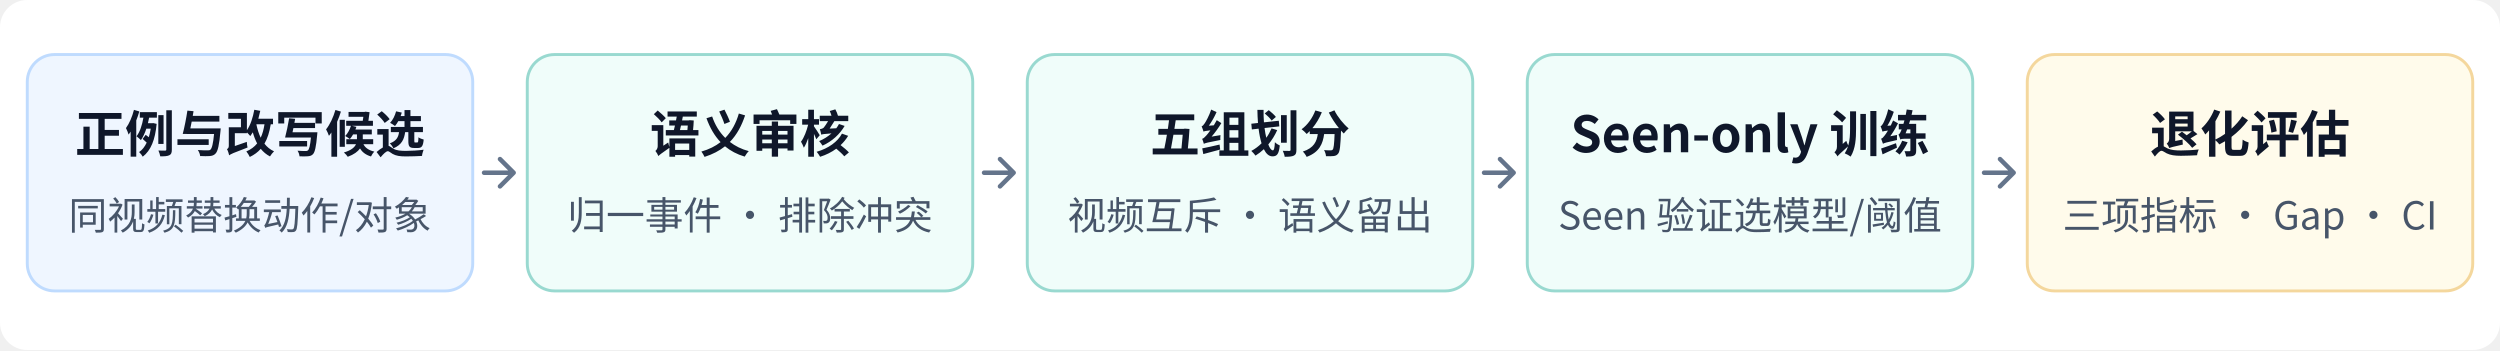
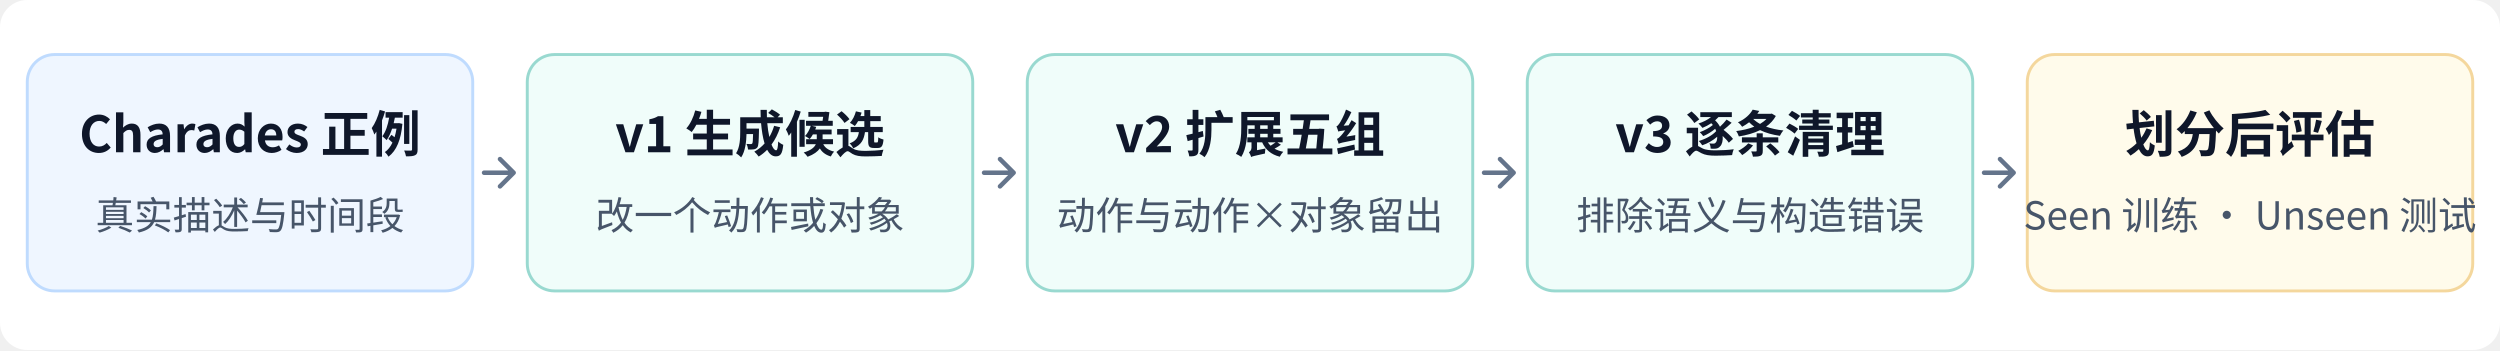
<svg xmlns="http://www.w3.org/2000/svg" width="1100" height="154" viewBox="0 0 1100 154" role="img" aria-labelledby="title desc">
  <rect width="1100" height="154" rx="12" fill="#FFFFFF" />
  <rect x="12" y="24" width="196" height="104" rx="12" fill="#EFF6FF" stroke="#BFDBFE" stroke-width="1.3" />
-   <text x="110" y="67" fill="#0F172A" font-family="Noto Sans CJK SC, Microsoft YaHei, PingFang SC, Arial, sans-serif" font-size="22" font-weight="600" text-anchor="middle">正例与改写候选</text>
-   <text x="110" y="101" fill="#475569" font-family="Noto Sans CJK SC, Microsoft YaHei, PingFang SC, Arial, sans-serif" font-size="17" font-weight="400" text-anchor="middle">同视频替换动作/对象</text>
+   <text x="110" y="67" fill="#0F172A" font-family="Noto Sans CJK SC, Microsoft YaHei, PingFang SC, Arial, sans-serif" font-size="22" font-weight="600" text-anchor="middle">Charades 正例</text>
+   <text x="110" y="101" fill="#475569" font-family="Noto Sans CJK SC, Microsoft YaHei, PingFang SC, Arial, sans-serif" font-size="17" font-weight="400" text-anchor="middle">真实描述与时间段</text>
  <path d="M 213 76 H 226 M 220 70 L 226 76 L 220 82" fill="none" stroke="#64748B" stroke-width="2" stroke-linecap="round" stroke-linejoin="round" />
  <rect x="232" y="24" width="196" height="104" rx="12" fill="#F0FDFA" stroke="#99D9D0" stroke-width="1.3" />
-   <text x="330" y="67" fill="#0F172A" font-family="Noto Sans CJK SC, Microsoft YaHei, PingFang SC, Arial, sans-serif" font-size="22" font-weight="600" text-anchor="middle">语义审核</text>
-   <text x="330" y="101" fill="#475569" font-family="Noto Sans CJK SC, Microsoft YaHei, PingFang SC, Arial, sans-serif" font-size="17" font-weight="400" text-anchor="middle">归一事件 · 排除冲突</text>
+   <text x="330" y="67" fill="#0F172A" font-family="Noto Sans CJK SC, Microsoft YaHei, PingFang SC, Arial, sans-serif" font-size="22" font-weight="600" text-anchor="middle">v1 生成候选</text>
+   <text x="330" y="101" fill="#475569" font-family="Noto Sans CJK SC, Microsoft YaHei, PingFang SC, Arial, sans-serif" font-size="17" font-weight="400" text-anchor="middle">改一个动作或对象</text>
  <path d="M 433 76 H 446 M 440 70 L 446 76 L 440 82" fill="none" stroke="#64748B" stroke-width="2" stroke-linecap="round" stroke-linejoin="round" />
  <rect x="452" y="24" width="196" height="104" rx="12" fill="#F0FDFA" stroke="#99D9D0" stroke-width="1.3" />
-   <text x="550" y="67" fill="#0F172A" font-family="Noto Sans CJK SC, Microsoft YaHei, PingFang SC, Arial, sans-serif" font-size="22" font-weight="600" text-anchor="middle">五组划分</text>
-   <text x="550" y="101" fill="#475569" font-family="Noto Sans CJK SC, Microsoft YaHei, PingFang SC, Arial, sans-serif" font-size="17" font-weight="400" text-anchor="middle">视频互斥 · 语义留出</text>
+   <text x="550" y="67" fill="#0F172A" font-family="Noto Sans CJK SC, Microsoft YaHei, PingFang SC, Arial, sans-serif" font-size="22" font-weight="600" text-anchor="middle">v2 扩展五组</text>
+   <text x="550" y="101" fill="#475569" font-family="Noto Sans CJK SC, Microsoft YaHei, PingFang SC, Arial, sans-serif" font-size="17" font-weight="400" text-anchor="middle">动作与动作×对象留出</text>
  <path d="M 653 76 H 666 M 660 70 L 666 76 L 660 82" fill="none" stroke="#64748B" stroke-width="2" stroke-linecap="round" stroke-linejoin="round" />
  <rect x="672" y="24" width="196" height="104" rx="12" fill="#F0FDFA" stroke="#99D9D0" stroke-width="1.3" />
-   <text x="770" y="67" fill="#0F172A" font-family="Noto Sans CJK SC, Microsoft YaHei, PingFang SC, Arial, sans-serif" font-size="22" font-weight="600" text-anchor="middle">Seen-only 训练</text>
-   <text x="770" y="101" fill="#475569" font-family="Noto Sans CJK SC, Microsoft YaHei, PingFang SC, Arial, sans-serif" font-size="17" font-weight="400" text-anchor="middle">Seen 验证选模型/阈值</text>
+   <text x="770" y="67" fill="#0F172A" font-family="Noto Sans CJK SC, Microsoft YaHei, PingFang SC, Arial, sans-serif" font-size="22" font-weight="600" text-anchor="middle">v3 逐条清理</text>
+   <text x="770" y="101" fill="#475569" font-family="Noto Sans CJK SC, Microsoft YaHei, PingFang SC, Arial, sans-serif" font-size="17" font-weight="400" text-anchor="middle">排除语义与构造错误</text>
  <path d="M 873 76 H 886 M 880 70 L 886 76 L 880 82" fill="none" stroke="#64748B" stroke-width="2" stroke-linecap="round" stroke-linejoin="round" />
  <rect x="892" y="24" width="196" height="104" rx="12" fill="#FFFBEB" stroke="#F4D79D" stroke-width="1.3" />
-   <text x="990" y="67" fill="#0F172A" font-family="Noto Sans CJK SC, Microsoft YaHei, PingFang SC, Arial, sans-serif" font-size="22" font-weight="600" text-anchor="middle">退化评估</text>
-   <text x="990" y="101" fill="#475569" font-family="Noto Sans CJK SC, Microsoft YaHei, PingFang SC, Arial, sans-serif" font-size="17" font-weight="400" text-anchor="middle">三项指标 · Gap · CI</text>
+   <text x="990" y="67" fill="#0F172A" font-family="Noto Sans CJK SC, Microsoft YaHei, PingFang SC, Arial, sans-serif" font-size="22" font-weight="600" text-anchor="middle">划分后评估</text>
+   <text x="990" y="101" fill="#475569" font-family="Noto Sans CJK SC, Microsoft YaHei, PingFang SC, Arial, sans-serif" font-size="17" font-weight="400" text-anchor="middle">Seen 训练 · Unseen 测试</text>
</svg>
